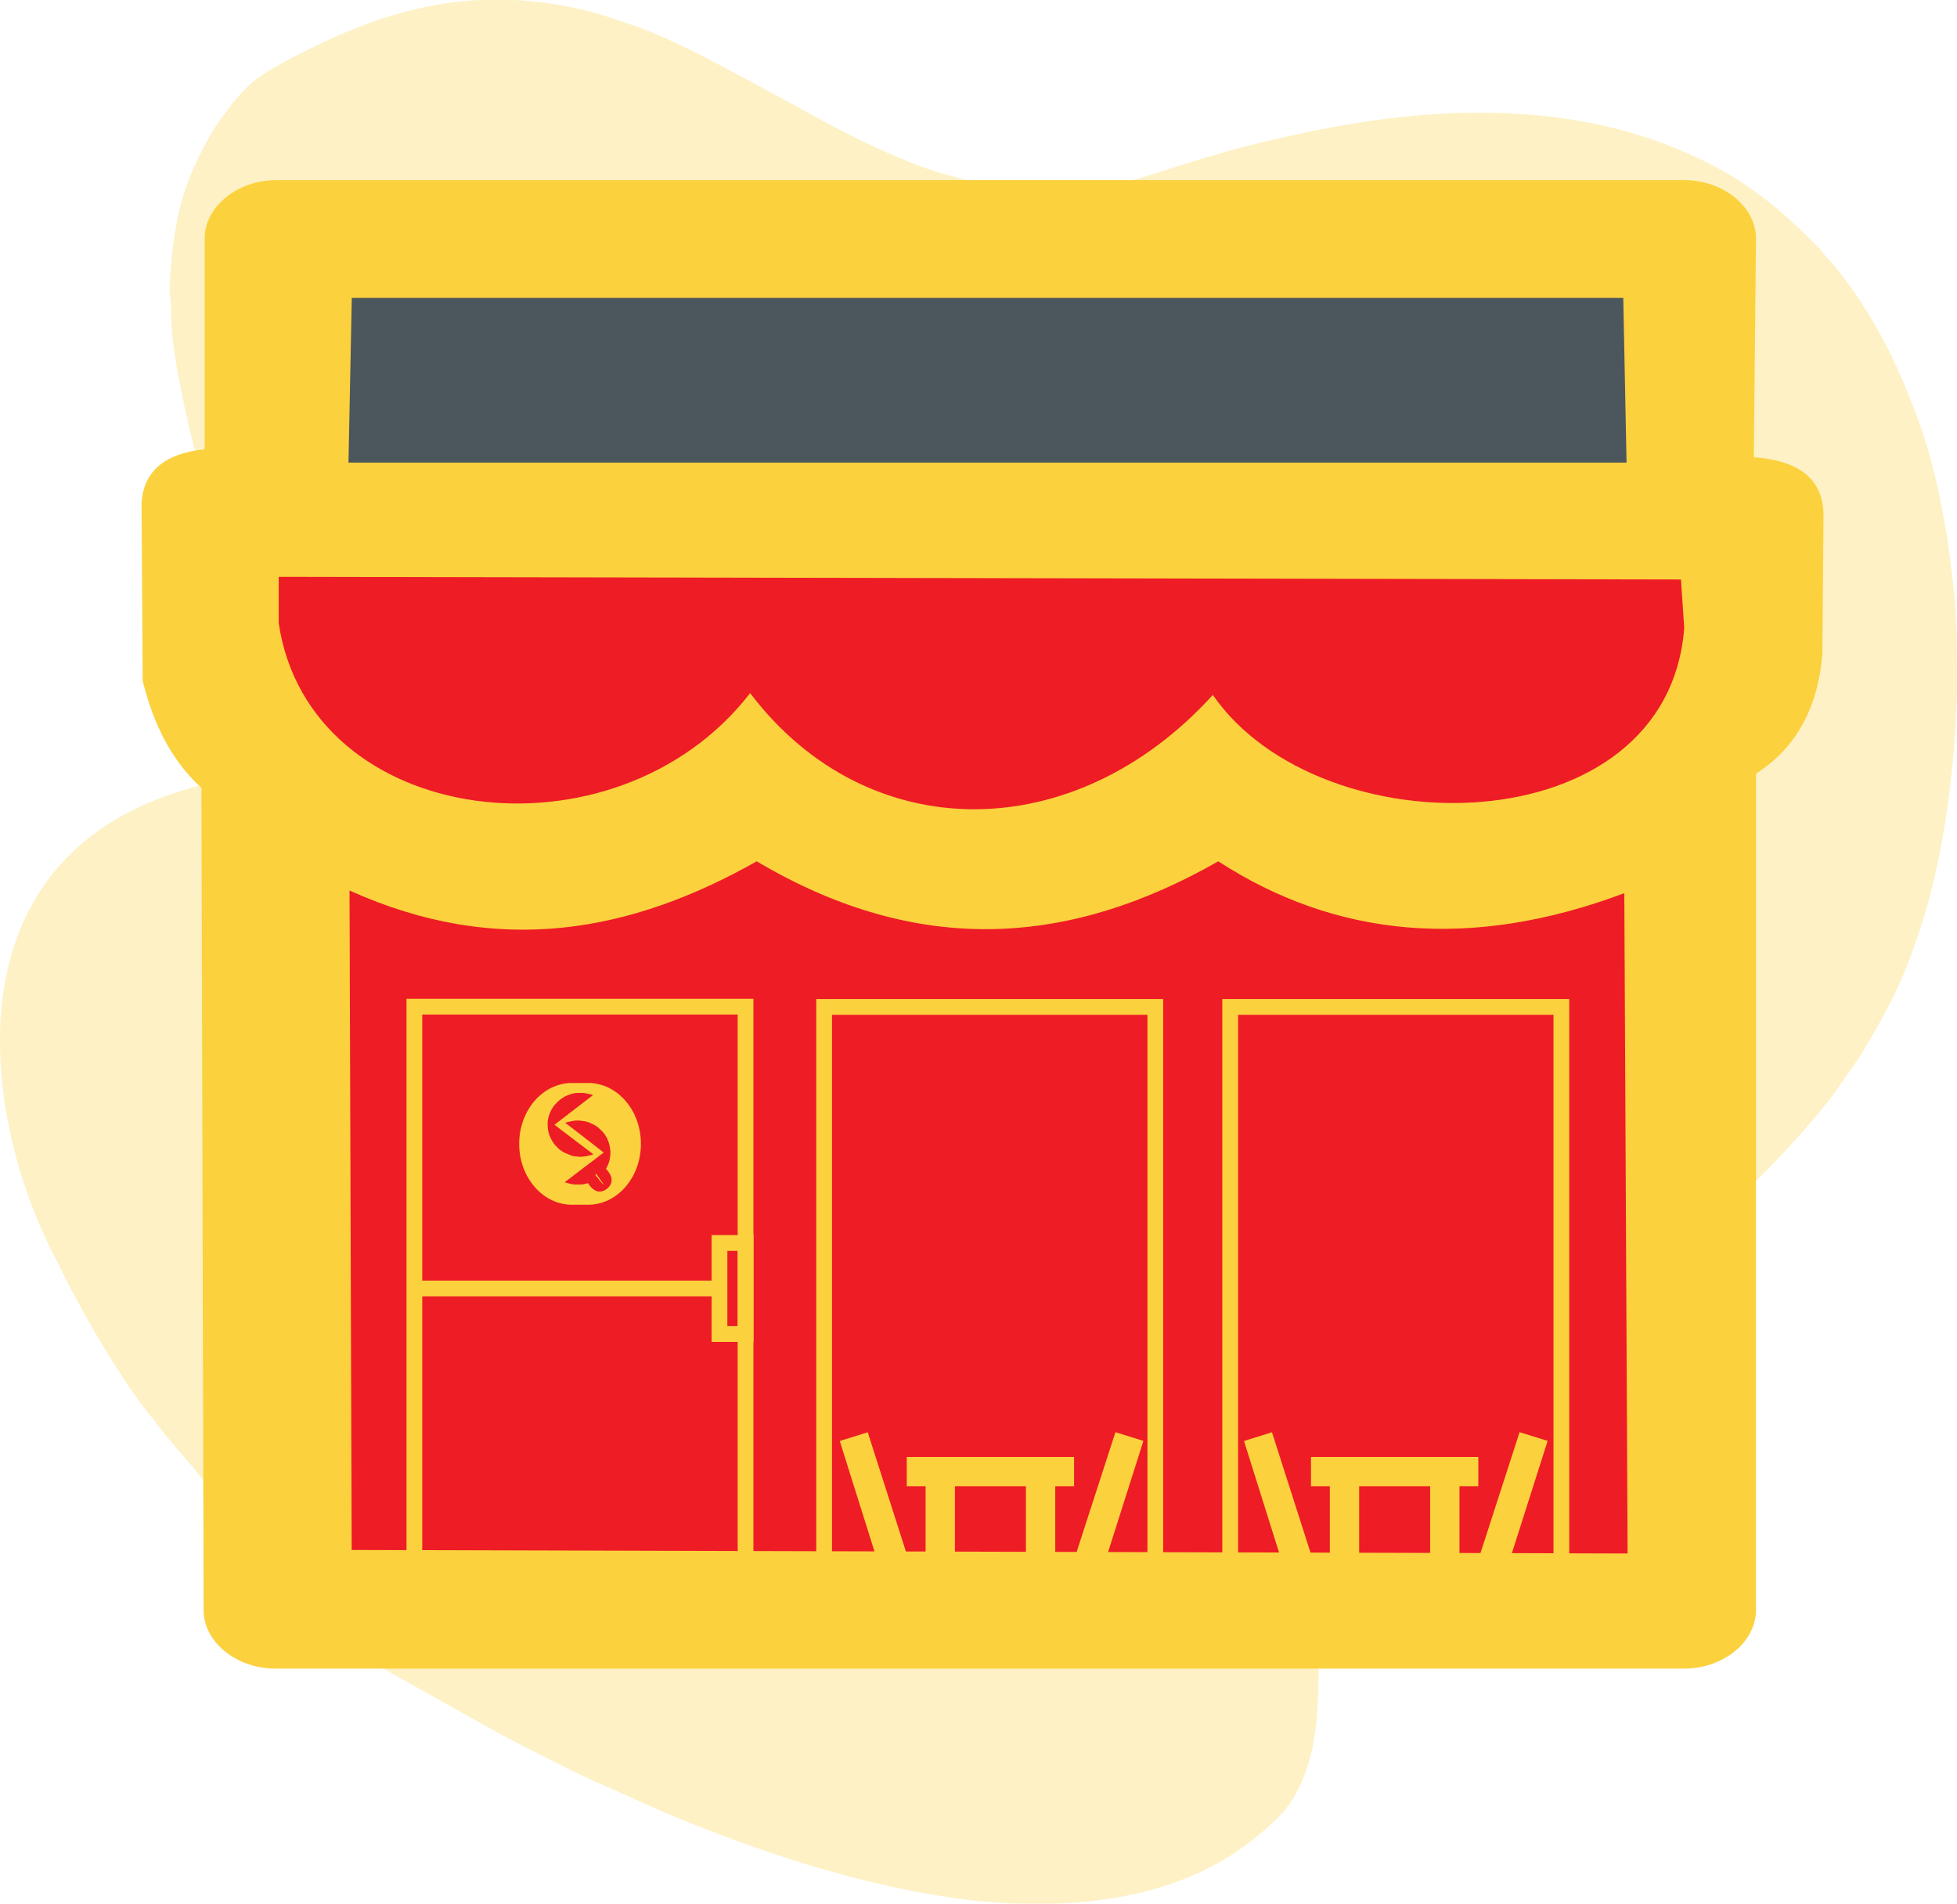
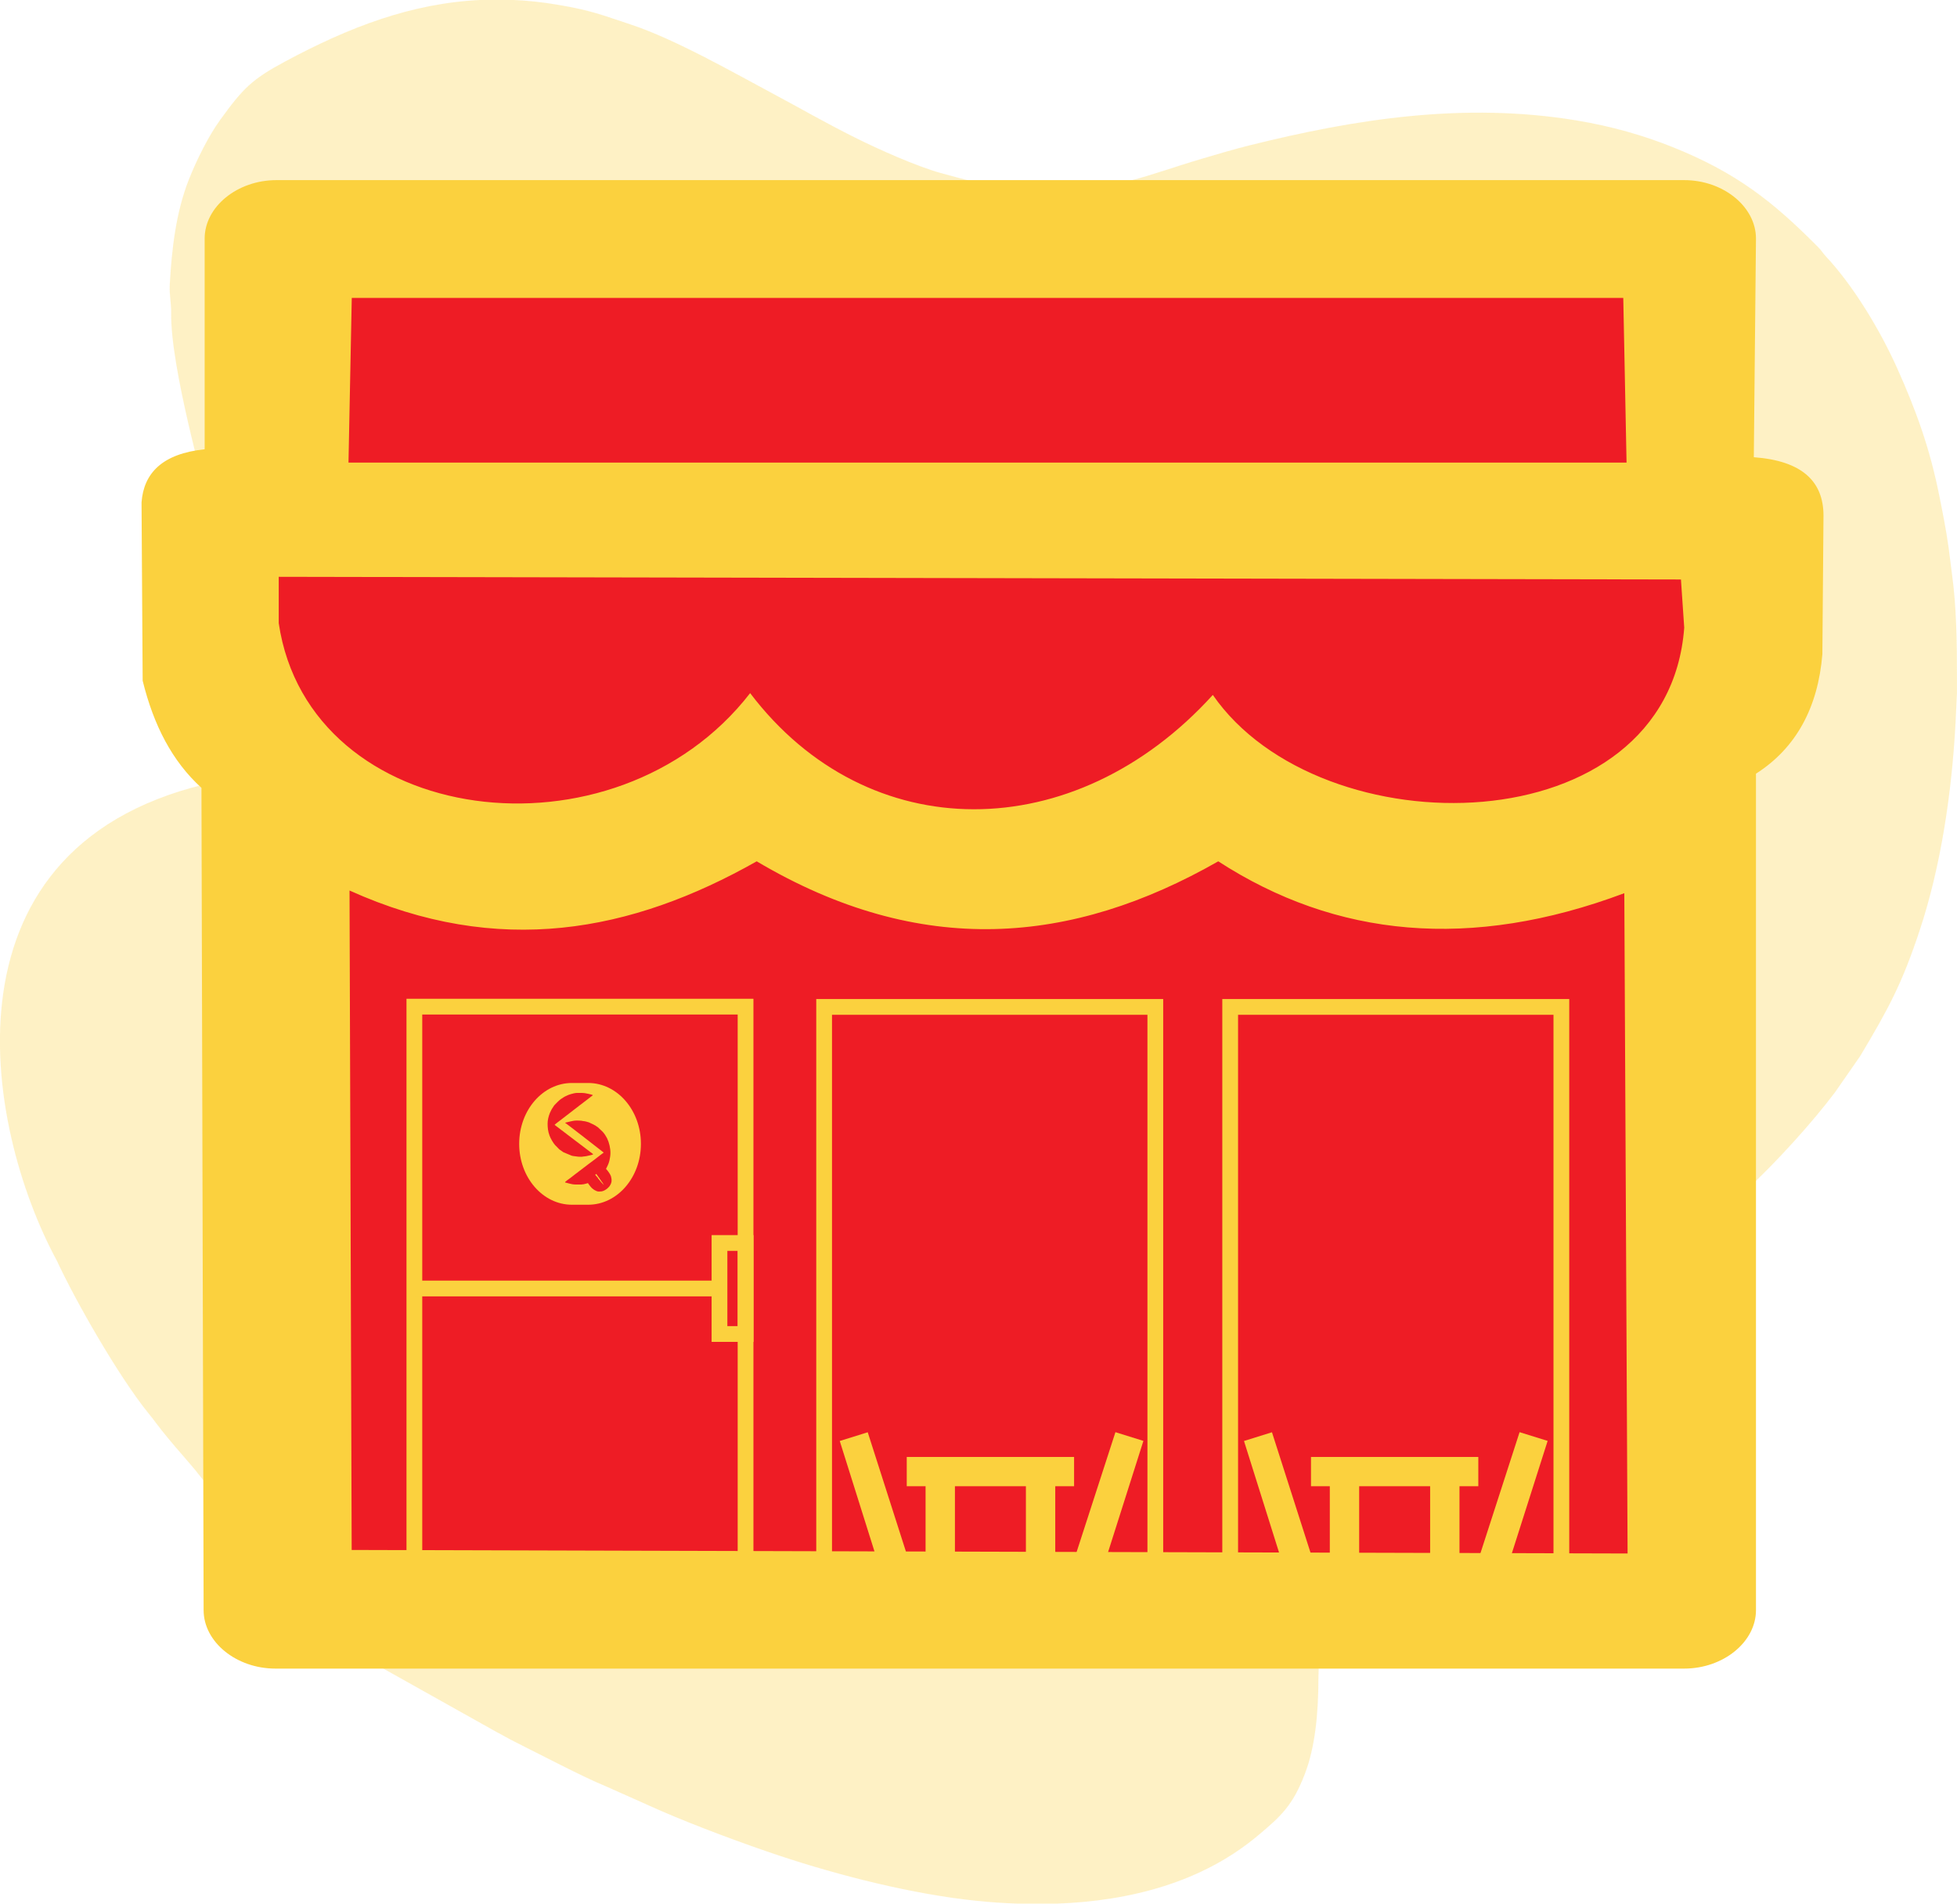
<svg xmlns="http://www.w3.org/2000/svg" xml:space="preserve" width="210.276mm" height="204.536mm" version="1.1" style="shape-rendering:geometricPrecision; text-rendering:geometricPrecision; image-rendering:optimizeQuality; fill-rule:evenodd; clip-rule:evenodd" viewBox="0 0 22666 22048">
  <defs>
    <style type="text/css">
   
    .str0 {stroke:#FBD13E;stroke-width:182.527}
    .fil4 {fill:none}
-     .fil1 {fill:#4C565D}
+     .fil1 {fill:#EE1C25}
    .fil0 {fill:#EE1C25}
    .fil3 {fill:#FBD13E}
    .fil2 {fill:#FCE38B;fill-opacity:0.502}
   
  </style>
  </defs>
  <g id="Layer_x0020_1">
    <rect class="fil0" x="3323" y="9724" width="16238" height="8746" />
    <rect class="fil1" x="3605" y="2993" width="15743" height="2852" />
    <rect class="fil0" x="2768" y="6302" width="17036" height="3232" />
    <path class="fil2" d="M2384 5728l242 -1411c-272,-21 -199,63 -221,-432 -4,-92 -10,-359 76,-406 110,-61 11751,-100 12964,-102 654,-1 3817,-22 4428,43 30,178 58,649 -45,773 -43,20 -133,27 -191,20l36 1584c91,32 333,0 457,47 147,205 361,2004 428,2406l14 171 -804 1337 89 4331c81,-37 210,-168 285,-240 40,-38 58,-44 97,-80 329,-304 752,-769 1015,-1120l290 -417c325,-544 482,-831 687,-1448 252,-756 377,-1622 419,-2422l16 -337 0 -21 0 -162c0,-400 -5,-806 -57,-1188 -16,-117 -25,-206 -40,-313 -30,-215 -70,-411 -110,-612 -110,-545 -268,-979 -483,-1459 -196,-439 -506,-957 -831,-1304 -38,-41 -46,-63 -88,-105 -526,-531 -950,-863 -1683,-1157 -342,-137 -708,-242 -1119,-310 -1294,-213 -2556,-17 -3789,291 -191,48 -362,99 -551,155 -657,194 -954,359 -1775,359 -524,0 -771,-65 -1236,-193 -290,-79 -740,-282 -1000,-412 -366,-183 -592,-317 -931,-498 -458,-244 -1150,-642 -1673,-814 -330,-108 -442,-160 -847,-228 -177,-30 -349,-48 -517,-55l-360 0c-810,36 -1533,316 -2272,712 -388,208 -490,313 -753,676 -138,190 -276,470 -365,695 -149,379 -197,803 -220,1209 -7,130 18,212 16,337 -7,644 400,2045 401,2100z" />
    <path class="fil2" d="M15315 18221l-7938 22c-645,-13 -1315,8 -1965,5 -644,-3 -1289,0 -1933,-11l-599 -11 333 281c386,316 705,508 1127,761l1412 791c75,38 126,71 205,110 257,128 807,416 1046,512l653 291c409,177 946,377 1369,518 697,232 1557,450 2293,524 155,16 313,27 472,32l451 0c843,-31 1681,-244 2330,-790 263,-221 401,-343 543,-715 116,-303 156,-690 156,-1103l30 -1064c3,-68 15,-74 15,-154z" />
    <path class="fil2" d="M2514 17290c-8,-1208 12,-2420 26,-3627 7,-605 16,-1209 24,-1814 8,-595 2,-1213 28,-1805l-73 -994c-3284,685 -2711,3981 -1860,5552 213,460 712,1336 1063,1769 33,40 57,71 85,109 183,244 386,453 509,614 43,57 137,158 197,195z" />
    <path class="fil3" d="M4086 3450l14715 0 38 1907 -14803 0 38 -1907 13 0zm-870 3230l16253 31 38 558c-189,2532 -4211,2584 -5460,779 -1601,1764 -3997,1774 -5359,-21 -1564,2020 -5107,1569 -5460,-810l0 -537 -12 0zm857 11270l-25 -7637c1727,779 3266,482 4716,-338 1904,1128 3657,964 5346,0 1362,882 2925,1036 4703,369l38 7647 -14777 -41zm-883 -15864l16316 0c454,0 832,308 832,677l-25 2532c555,41 807,277 807,677l-13 1604c-50,615 -303,1087 -769,1384l0 9687c0,369 -378,677 -832,677l-16316 0c-454,0 -832,-308 -832,-677l-25 -9523c-340,-308 -555,-728 -681,-1241l-13 -2065c25,-338 240,-564 731,-615l0 -2440c0,-369 378,-677 832,-677l-13 0z" />
    <g id="_443995664">
      <rect class="fil3" x="6013" y="12542" width="1410" height="1410" rx="611" ry="705" />
      <path class="fil0" d="M6806 13668c-2,1 -3,5 -4,6l-1 5c0,2 0,4 0,5l0 1c1,1 1,1 1,2 0,0 0,1 0,1 0,2 0,0 0,1 1,2 2,5 4,7 0,0 1,1 1,2 1,1 1,1 0,1l0 0c1,0 1,0 0,0l1 0c3,3 4,6 6,10l22 29c5,6 10,12 15,17l4 4c3,2 5,5 8,7l4 3c1,0 2,1 3,2 1,1 8,6 9,7 2,1 3,2 5,3 2,1 3,2 5,3 1,0 0,-1 1,0 1,0 1,1 1,1l1 1c1,0 4,1 6,2 2,1 5,1 5,3 1,-1 1,0 2,1l5 2c1,0 0,0 1,0 1,0 1,0 1,1 1,0 2,0 3,1 1,0 1,0 1,0 2,0 0,0 1,1 1,0 1,0 3,0 1,0 0,0 1,0 2,1 2,0 4,1 1,0 3,0 4,1l0 0c1,0 1,0 2,0 1,0 2,0 3,0 1,0 2,0 3,0 1,0 3,0 4,0 1,0 6,0 7,0 0,0 1,0 1,0 2,-1 4,0 6,-1 2,0 4,-1 5,0 0,0 0,0 0,0 1,0 2,0 2,0 1,0 2,0 3,0l8 -2c3,0 12,-3 14,-4 1,-1 5,-2 6,-3 2,-1 5,-2 6,-2l21 -13c1,0 0,0 1,0 3,-2 7,-5 10,-8 3,-3 6,-5 9,-8 2,-2 10,-10 12,-12 1,-1 3,-3 4,-4 0,-2 3,-5 4,-6 2,-1 3,-4 4,-6 0,-1 1,-2 2,-4 1,-1 1,-3 3,-4l1 -2c0,-1 1,-2 2,-4 1,-1 1,-3 2,-4l2 -5c0,-1 0,0 0,-2 0,-1 0,-1 1,-1 1,-1 0,-2 1,-3l1 -4c0,-1 0,-1 0,-1 0,-1 0,0 0,-1 0,0 0,-1 1,-1l1 -1c0,-2 1,-7 1,-8 0,-1 0,-1 0,-2 0,-1 0,-3 1,-4 0,-1 0,-1 0,-2 0,-1 0,-2 0,-3 -1,-1 0,-4 0,-6 0,-1 0,-5 0,-6l0 0c0,-1 0,-3 0,-4 0,-1 0,-6 -1,-7 -1,-1 0,-1 -1,-3 0,-1 0,-1 0,-2 0,-1 -1,-4 -1,-5 -1,-1 -1,-4 -1,-5l-1 -4c0,-2 -1,-3 -1,-5l0 0c-1,-1 -1,-3 -1,-4 -1,-1 -2,-4 -2,-6 0,-1 -2,-5 -3,-6l-7 -14c-1,-1 -2,-3 -3,-5 -5,-10 -21,-30 -27,-38 -3,-3 -5,-6 -8,-9 -1,-2 -7,-7 -7,-9l0 0c-1,0 -3,-3 -4,-4 -1,-1 -3,-3 -4,-4 0,0 0,0 -1,0 0,0 -1,0 -1,-1 -1,-1 -1,-1 -2,-1 -1,-1 -2,-1 -3,-2 -1,0 -2,0 -3,-1 -1,0 -1,0 -2,0 -1,0 -1,0 -2,0 -1,0 0,0 -1,0 -1,0 -5,1 -6,1 -1,1 -1,1 -2,0l0 0c-2,1 -2,1 -4,2 -5,3 -15,11 -19,14 -2,2 -4,4 -7,6l-2 2 -6 6 -1 0c0,0 0,0 0,0 0,0 0,0 0,0 0,0 0,0 0,1 0,0 -1,1 -1,1 -2,2 -4,4 -6,5 -2,1 -5,4 -7,6 -2,2 -5,4 -7,6 -4,3 -11,10 -15,12l0 0c0,1 1,0 -1,1 -1,1 -7,5 -9,7 0,1 1,1 1,2 1,1 1,1 1,2 5,7 10,13 14,20 1,1 2,3 3,4l14 20c2,3 3,5 5,8l11 16c2,3 4,5 6,8 2,2 4,6 5,8 2,3 4,6 6,8 2,3 4,5 6,8 2,2 3,6 5,8 1,1 2,3 3,4 1,2 0,1 2,4 2,2 5,6 5,8 -2,-1 -11,-12 -13,-15 -4,-5 -11,-13 -13,-15 -2,-2 -4,-5 -6,-7 -4,-4 -5,-5 -6,-7 -2,-3 -4,-5 -6,-7 -2,-2 -4,-6 -6,-8 -2,-2 -4,-5 -6,-8 -1,-1 -2,-2 -3,-3 -3,-3 -6,-8 -10,-11 -2,-2 -4,-6 -6,-8 -2,-2 0,0 -2,-1 -2,-2 -6,-9 -11,-13 -2,-2 -4,-5 -6,-7 -1,-1 -2,-2 -3,-4 -1,-1 -2,-3 -3,-4 -1,0 -1,1 -1,1 -1,0 0,0 -1,0 -1,1 -3,2 -4,3 -1,1 -1,1 -2,2 -1,1 -1,1 -2,1 -2,2 -10,7 -13,9 -2,1 -11,7 -12,9 -1,1 -9,7 -11,8 -1,1 -1,0 -3,1l-5 4c-1,1 -2,1 -3,1l-1 1c-1,1 -3,2 -4,3 -1,0 -1,1 -2,1 -1,1 -1,1 -2,1l-2 2c-3,3 -7,5 -10,7 -3,2 -6,6 -9,8z" />
      <path class="fil0" d="M6550 13008c5,1 9,6 14,9 6,4 8,6 13,10l24 18c1,1 2,2 4,3l152 117c5,4 9,7 14,11l221 172c-27,18 -57,44 -84,64l-34 26c-3,3 -4,3 -7,5l-56 42c-38,27 -74,58 -113,86l-22 17c-3,2 -5,3 -7,5l-70 54c-14,11 -39,27 -50,38 -4,4 -4,1 -4,9 6,3 7,1 13,3 6,2 0,0 5,2l13 3c3,1 4,1 7,2l43 10c16,3 31,4 46,4l57 0 2 0c16,0 40,-5 56,-10l21 -6c1,0 3,-1 4,-1 2,-1 2,-1 4,-1l28 -10c4,-2 4,-2 7,-3 5,-2 3,-1 8,-3 4,-2 4,-2 7,-4 11,-6 18,-10 28,-16 17,-10 35,-24 50,-37 8,-7 15,-14 22,-22 15,-15 28,-31 39,-48 14,-20 26,-41 35,-64l8 -19c9,-24 14,-49 18,-75 10,-58 0,-121 -18,-175l-13 -32c-2,-4 -2,-4 -3,-8 -14,-27 -31,-54 -51,-76l-55 -52c-35,-26 -67,-41 -106,-58l-31 -9c-3,-1 -6,-1 -9,-2 -6,-2 -3,-1 -9,-2 -4,-1 -6,0 -10,-1l-30 -5c-17,-2 -37,-2 -55,-2 -23,0 -54,6 -77,12l-41 10c-8,2 -10,0 -11,9z" />
      <path class="fil0" d="M6342 13010c0,49 5,95 22,140l12 28c11,22 23,43 37,63l5 6c4,5 6,8 10,13l46 47c0,0 1,1 1,1 1,1 1,1 3,3l47 33 96 40c3,1 6,1 9,2 6,2 3,1 9,2 34,5 83,13 116,6 7,-2 9,-1 18,-2 13,-1 29,-5 41,-8 19,-5 38,-7 56,-15 -2,-5 -7,-8 -12,-12 -6,-4 -9,-7 -15,-11l-175 -133c-2,-2 -1,-1 -3,-2 -1,-1 -2,-2 -4,-3l-42 -32c-6,-4 -9,-7 -13,-10l-15 -11c-5,-5 -7,-6 -13,-10 -6,-4 -9,-7 -14,-11 -10,-8 -19,-15 -29,-22 -1,-1 -2,-2 -3,-2 -2,-2 -1,-1 -3,-3l-22 -16c-5,-4 -8,-7 -13,-10l-71 -54c7,-10 74,-58 82,-65l9 -7c3,-3 1,-1 4,-3l202 -156c2,-1 2,-1 3,-2l137 -105c5,-4 4,0 5,-8 -11,-5 -40,-10 -54,-14 -32,-7 -50,-10 -71,-10l-54 0 -3 0c-20,0 -52,8 -72,14l-8 3c0,0 -1,0 -1,0l-15 5c-3,1 -6,2 -8,3l-15 7c-25,10 -47,25 -69,40l-14 11c-19,17 -36,33 -53,52 0,0 -1,1 -1,1l-3 3c0,0 -1,2 -2,2 -2,3 -3,4 -5,6l-26 40c-2,3 -2,4 -4,7l-18 37c-16,40 -27,83 -27,126z" />
      <path class="fil3" d="M6892 13606c1,0 0,0 1,0 1,0 1,0 1,-1 1,1 3,3 3,4 1,1 2,3 3,4 2,2 4,5 6,7 5,5 9,11 11,13 1,1 0,0 2,1 2,2 4,6 6,8 4,4 7,8 10,11 1,1 2,2 3,3 2,3 4,6 6,8 2,2 4,5 6,8 2,2 4,4 6,7 1,2 3,3 6,7 2,3 4,5 6,7 2,2 8,10 13,15 2,2 11,14 13,15 0,-2 -4,-6 -5,-8 -2,-3 -1,-2 -2,-4 -1,-1 -2,-3 -3,-4 -2,-2 -4,-6 -5,-8 -2,-3 -4,-5 -6,-8 -2,-3 -4,-5 -6,-8 -2,-2 -4,-6 -5,-8 -2,-3 -4,-5 -6,-8l-11 -16c-2,-3 -3,-5 -5,-8l-14 -20c-1,-1 -2,-3 -3,-4 -4,-7 -10,-13 -14,-20 0,-1 -1,-1 -1,-2 -1,-1 -1,-1 -1,-2 2,-2 8,-6 9,-7 1,-1 1,0 1,-1l-19 15c-2,2 -5,3 -7,5z" />
    </g>
    <rect class="fil4 str0" x="4799" y="11658" width="3836" height="6529" />
    <rect class="fil4 str0" x="9545" y="11661" width="3836" height="6522" />
    <rect class="fil4 str0" x="14248" y="11661" width="3836" height="6522" />
    <rect class="fil4 str0" x="8333" y="14395" width="303" height="1054" />
    <line class="fil4 str0" x1="4800" y1="14922" x2="8333" y2="14922" />
    <g id="_444550656">
      <polygon class="fil3" points="10502,16873 12440,16873 12440,17212 12222,17212 12222,18051 11882,18051 11882,17212 11060,17212 11060,18051 10720,18051 10720,17212 10502,17212 " />
      <polygon class="fil3" points="10163,18078 9726,16688 10050,16587 10522,18061 " />
      <polygon class="fil3" points="12801,18078 13243,16687 12919,16586 12441,18061 " />
    </g>
    <g id="_444549576">
      <polygon class="fil3" points="15184,16873 17122,16873 17122,17212 16904,17212 16904,18051 16564,18051 16564,17212 15742,17212 15742,18051 15402,18051 15402,17212 15184,17212 " />
      <polygon class="fil3" points="14845,18078 14408,16688 14732,16587 15204,18061 " />
      <polygon class="fil3" points="17482,18078 17925,16687 17600,16586 17123,18061 " />
    </g>
  </g>
</svg>
